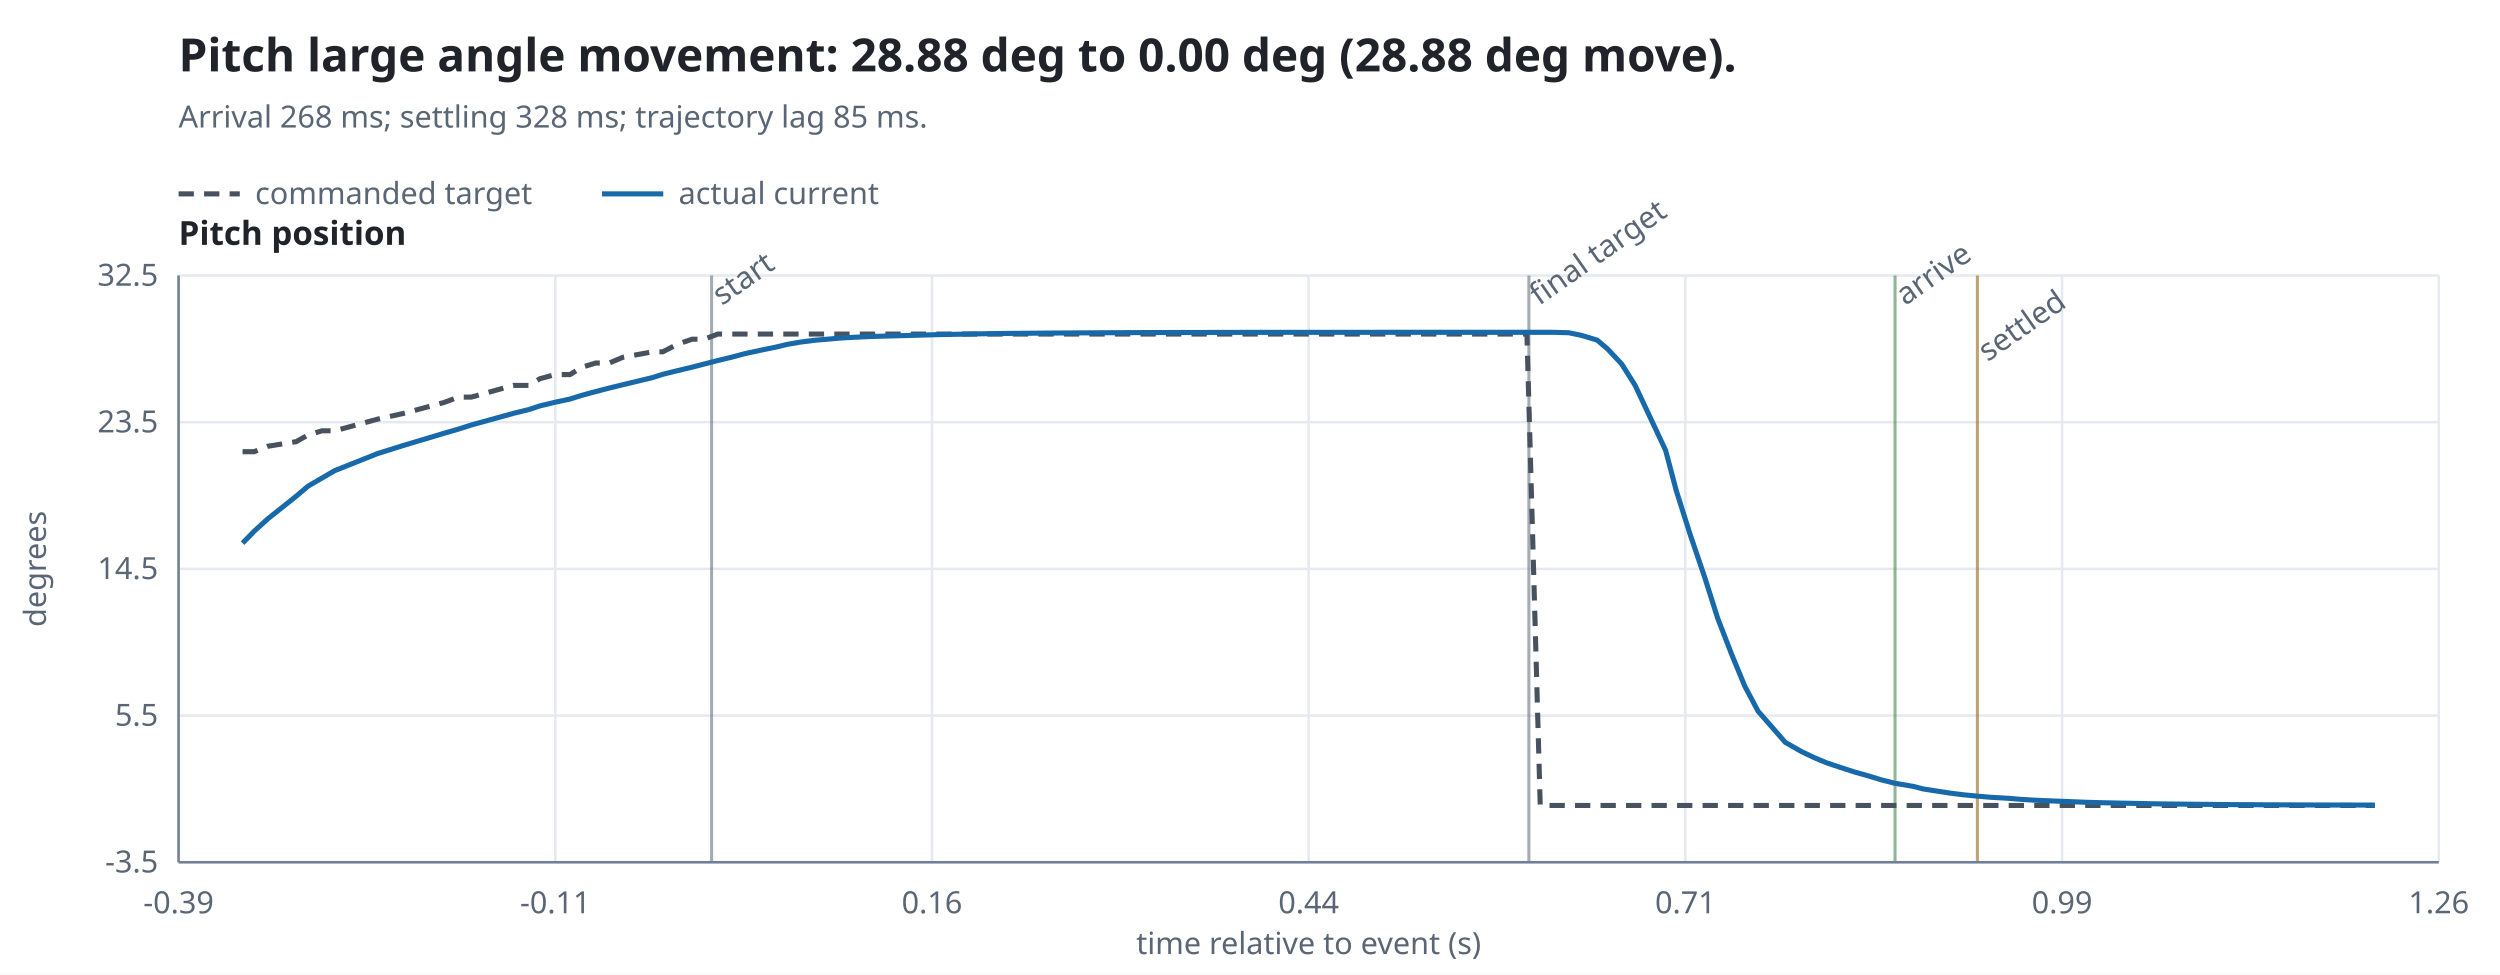
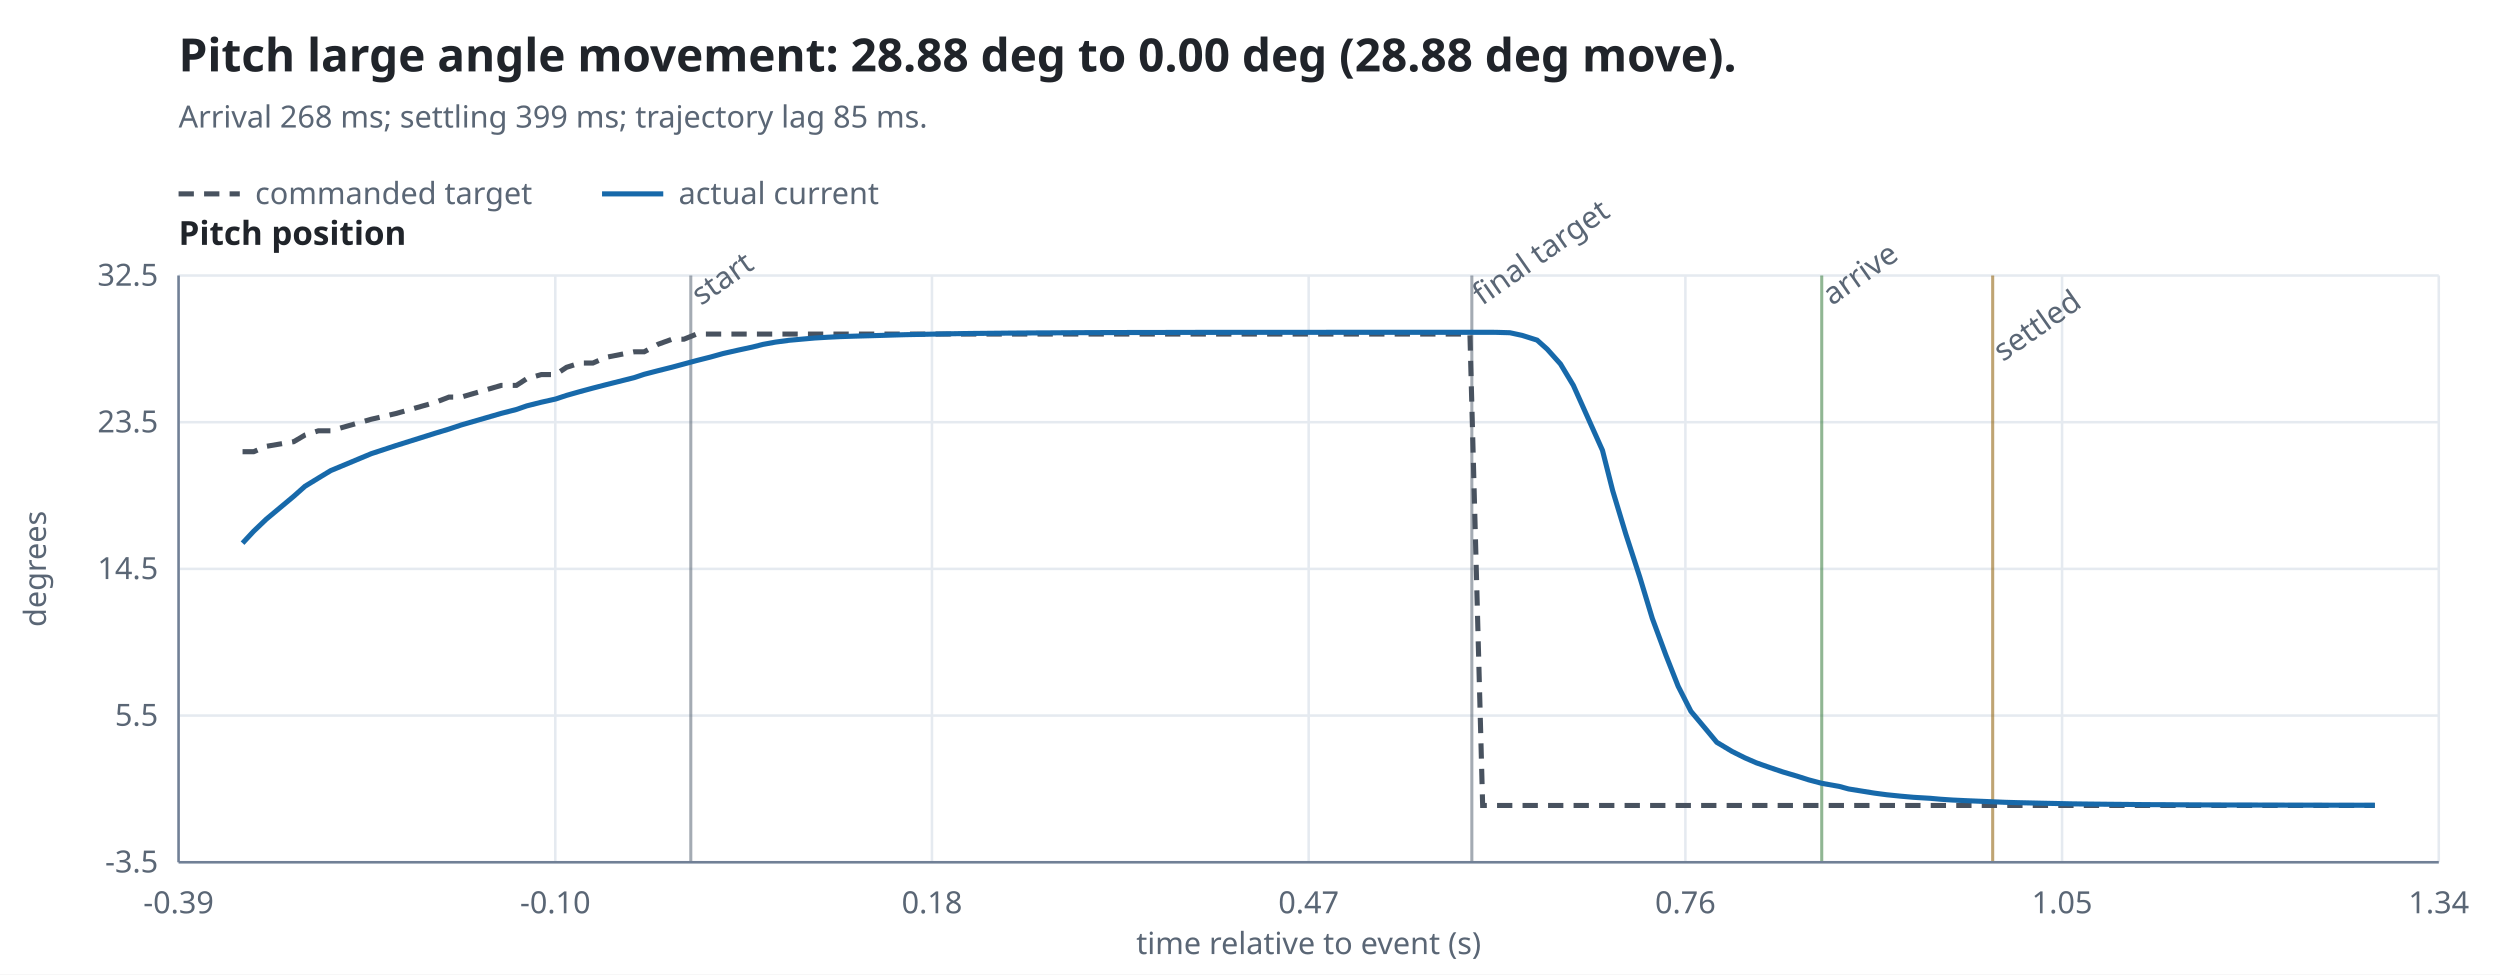
<svg xmlns="http://www.w3.org/2000/svg" viewBox="0 0 980 382" role="img">
  <style>
.axis{stroke:#718096;stroke-width:1}.grid{stroke:#e5eaf0;stroke-width:1}.label{font:12px sans-serif;fill:#5a6675}.title{font:700 18px sans-serif;fill:#20242a}.subtitle{font:12px sans-serif;fill:#5a6675}.panel-title{font:700 13px sans-serif;fill:#20242a}
</style>
  <rect width="980" height="382" fill="#ffffff" />
  <text class="title" x="70" y="28">Pitch large angle movement: 28.88 deg to 0.00 deg (28.88 deg move).</text>
-   <text class="subtitle" x="70" y="50">Arrival 268 ms; settling 328 ms; trajectory lag 85 ms.</text>
+   <text class="subtitle" x="70" y="50">Arrival 268 ms; settling 399 ms; trajectory lag 85 ms.</text>
  <line x1="70" y1="76" x2="94" y2="76" stroke="#48525f" stroke-width="2" stroke-dasharray="6 4" />
  <text class="label" x="100" y="80">commanded target</text>
  <line x1="236" y1="76" x2="260" y2="76" stroke="#1769aa" stroke-width="2" />
  <text class="label" x="266" y="80">actual current</text>
  <text class="panel-title" x="70" y="96">Pitch position</text>
  <line class="grid" x1="70" y1="338.00" x2="956" y2="338.00" />
  <text class="label" x="62" y="342.00" text-anchor="end">-3.5</text>
  <line class="grid" x1="70" y1="280.50" x2="956" y2="280.50" />
  <text class="label" x="62" y="284.50" text-anchor="end">5.5</text>
  <line class="grid" x1="70" y1="223.00" x2="956" y2="223.00" />
  <text class="label" x="62" y="227.00" text-anchor="end">14.5</text>
  <line class="grid" x1="70" y1="165.50" x2="956" y2="165.50" />
  <text class="label" x="62" y="169.50" text-anchor="end">23.5</text>
  <line class="grid" x1="70" y1="108.00" x2="956" y2="108.00" />
  <text class="label" x="62" y="112.00" text-anchor="end">32.5</text>
  <line class="grid" x1="70.00" y1="108" x2="70.00" y2="338" />
  <text class="label" x="70.00" y="358" text-anchor="middle">-0.39</text>
  <line class="grid" x1="217.67" y1="108" x2="217.67" y2="338" />
-   <text class="label" x="217.67" y="358" text-anchor="middle">-0.11</text>
+   <text class="label" x="217.67" y="358" text-anchor="middle">-0.10</text>
  <line class="grid" x1="365.33" y1="108" x2="365.33" y2="338" />
-   <text class="label" x="365.33" y="358" text-anchor="middle">0.16</text>
+   <text class="label" x="365.33" y="358" text-anchor="middle">0.18</text>
  <line class="grid" x1="513.00" y1="108" x2="513.00" y2="338" />
-   <text class="label" x="513.00" y="358" text-anchor="middle">0.44</text>
+   <text class="label" x="513.00" y="358" text-anchor="middle">0.47</text>
  <line class="grid" x1="660.67" y1="108" x2="660.67" y2="338" />
-   <text class="label" x="660.67" y="358" text-anchor="middle">0.71</text>
+   <text class="label" x="660.67" y="358" text-anchor="middle">0.76</text>
  <line class="grid" x1="808.33" y1="108" x2="808.33" y2="338" />
-   <text class="label" x="808.33" y="358" text-anchor="middle">0.99</text>
+   <text class="label" x="808.33" y="358" text-anchor="middle">1.05</text>
  <line class="grid" x1="956.00" y1="108" x2="956.00" y2="338" />
-   <text class="label" x="956.00" y="358" text-anchor="middle">1.26</text>
-   <line x1="278.95" y1="108" x2="278.95" y2="338" stroke="#5a6675" stroke-width="1.2" opacity="0.55" />
-   <text class="label" x="282.95" y="120.00" transform="rotate(-35 282.95 120.00)">start</text>
-   <line x1="599.33" y1="108" x2="599.33" y2="338" stroke="#5a6675" stroke-width="1.2" opacity="0.55" />
-   <text class="label" x="603.33" y="120.00" transform="rotate(-35 603.33 120.00)">final target</text>
-   <line x1="742.85" y1="108" x2="742.85" y2="338" stroke="#347a3a" stroke-width="1.2" opacity="0.55" />
-   <text class="label" x="746.85" y="120.00" transform="rotate(-35 746.85 120.00)">arrive</text>
-   <line x1="775.14" y1="108" x2="775.14" y2="338" stroke="#8a5a00" stroke-width="1.2" opacity="0.55" />
-   <text class="label" x="779.14" y="142.00" transform="rotate(-35 779.14 142.00)">settled</text>
-   <path d="M 95.08,177.07 L 99.63,177.07 L 104.82,174.96 L 116.10,173.13 L 120.70,170.53 L 126.21,168.87 L 131.24,168.87 L 147.88,164.34 L 158.00,162.10 L 174.16,157.73 L 179.75,155.66 L 184.77,155.66 L 201.18,151.08 L 207.41,151.08 L 211.64,148.46 L 217.64,146.83 L 223.47,146.83 L 227.98,143.98 L 233.49,142.31 L 238.79,142.31 L 244.14,140.07 L 255.72,137.91 L 259.81,137.91 L 265.49,134.97 L 271.26,132.97 L 276.10,132.97 L 281.36,130.95 L 287.01,130.95 L 292.17,130.95 L 298.42,130.95 L 304.22,130.95 L 308.57,130.95 L 313.68,130.95 L 319.26,130.95 L 329.85,130.95 L 335.20,130.95 L 340.32,130.95 L 345.83,130.95 L 357.43,130.95 L 362.36,130.95 L 367.08,130.95 L 372.50,130.95 L 383.56,130.95 L 388.65,130.95 L 394.02,130.95 L 399.41,130.95 L 410.43,130.95 L 421.22,130.95 L 426.22,130.95 L 437.57,130.95 L 447.58,130.95 L 453.11,130.95 L 464.20,130.95 L 474.39,130.95 L 479.98,130.95 L 491.21,130.95 L 496.29,130.95 L 501.30,130.95 L 506.89,130.95 L 512.33,130.95 L 517.78,130.95 L 522.93,130.95 L 528.20,130.95 L 533.81,130.95 L 538.89,130.95 L 544.29,130.95 L 549.85,130.95 L 555.00,130.95 L 560.42,130.95 L 571.13,130.95 L 577.06,130.95 L 582.02,130.95 L 588.07,130.95 L 593.23,130.95 L 598.55,130.95 L 603.77,315.74 L 609.06,315.74 L 614.93,315.74 L 619.98,315.74 L 626.11,315.74 L 630.24,315.74 L 635.68,315.74 L 640.97,315.74 L 652.92,315.74 L 657.11,315.74 L 662.49,315.74 L 668.22,315.74 L 673.35,315.74 L 678.92,315.74 L 683.97,315.74 L 689.18,315.74 L 695.34,315.74 L 699.81,315.74 L 706.03,315.74 L 711.30,315.74 L 715.93,315.74 L 721.41,315.74 L 726.96,315.74 L 732.71,315.74 L 737.51,315.74 L 742.85,315.74 L 749.99,315.74 L 753.88,315.74 L 764.43,315.74 L 769.58,315.74 L 775.14,315.74 L 780.44,315.74 L 787.41,315.74 L 791.72,315.74 L 796.46,315.74 L 801.94,315.74 L 812.98,315.74 L 817.98,315.74 L 823.43,315.74 L 829.01,315.74 L 834.16,315.74 L 839.84,315.74 L 844.86,315.74 L 850.13,315.74 L 861.14,315.74 L 868.30,315.74 L 871.78,315.74 L 876.99,315.74 L 882.80,315.74 L 887.84,315.74 L 893.26,315.74 L 899.00,315.74 L 904.18,315.74 L 910.21,315.74 L 915.18,315.74 L 921.74,315.74 L 925.85,315.74 L 930.92,315.74" fill="none" stroke="#48525f" stroke-width="2" stroke-dasharray="6 4" />
-   <path d="M 95.08,212.92 L 99.63,208.25 L 104.82,203.51 L 116.10,194.52 L 120.70,190.61 L 126.21,187.39 L 131.24,184.48 L 147.88,177.84 L 158.00,174.66 L 174.16,169.81 L 179.75,168.20 L 184.77,166.59 L 201.18,162.05 L 207.41,160.52 L 211.64,159.11 L 217.64,157.67 L 223.47,156.42 L 227.98,154.99 L 233.49,153.50 L 238.79,152.13 L 244.14,150.81 L 255.72,148.03 L 259.81,146.73 L 265.49,145.32 L 271.26,143.94 L 276.10,142.69 L 281.36,141.33 L 287.01,139.97 L 292.17,138.59 L 298.42,137.24 L 304.22,136.05 L 308.57,135.00 L 313.68,134.11 L 319.26,133.39 L 329.85,132.49 L 335.20,132.19 L 340.32,131.95 L 345.83,131.78 L 357.43,131.47 L 362.36,131.32 L 367.08,131.19 L 372.50,131.09 L 383.56,130.87 L 388.65,130.79 L 394.02,130.72 L 399.41,130.67 L 410.43,130.57 L 421.22,130.50 L 426.22,130.48 L 437.57,130.41 L 447.58,130.37 L 453.11,130.36 L 464.20,130.33 L 474.39,130.32 L 479.98,130.30 L 491.21,130.29 L 496.29,130.29 L 501.30,130.28 L 506.89,130.28 L 512.33,130.28 L 517.78,130.27 L 522.93,130.27 L 528.20,130.27 L 533.81,130.27 L 538.89,130.27 L 544.29,130.26 L 549.85,130.26 L 555.00,130.26 L 560.42,130.26 L 571.13,130.26 L 577.06,130.26 L 582.02,130.26 L 588.07,130.26 L 593.23,130.26 L 598.55,130.26 L 603.77,130.26 L 609.06,130.27 L 614.93,130.43 L 619.98,131.48 L 626.11,133.33 L 630.24,136.87 L 635.68,142.67 L 640.97,151.06 L 652.92,176.54 L 657.11,192.37 L 662.49,209.37 L 668.22,226.23 L 673.35,242.41 L 678.92,256.79 L 683.97,269.01 L 689.18,278.82 L 695.34,285.85 L 699.81,290.98 L 706.03,294.54 L 711.30,297.06 L 715.93,298.99 L 721.41,300.83 L 726.96,302.62 L 732.71,304.24 L 737.51,305.71 L 742.85,307.06 L 749.99,308.26 L 753.88,309.27 L 764.43,310.90 L 769.58,311.55 L 775.14,312.09 L 780.44,312.54 L 787.41,312.94 L 791.72,313.31 L 796.46,313.61 L 801.94,313.86 L 812.98,314.30 L 817.98,314.50 L 823.43,314.65 L 829.01,314.77 L 834.16,314.88 L 839.84,314.99 L 844.86,315.10 L 850.13,315.17 L 861.14,315.28 L 868.30,315.34 L 871.78,315.38 L 876.99,315.42 L 882.80,315.44 L 887.84,315.48 L 893.26,315.50 L 899.00,315.53 L 904.18,315.55 L 910.21,315.56 L 915.18,315.57 L 921.74,315.58 L 925.85,315.59 L 930.92,315.60" fill="none" stroke="#1769aa" stroke-width="2" />
+   <text class="label" x="956.00" y="358" text-anchor="middle">1.34</text>
+   <line x1="270.79" y1="108" x2="270.79" y2="338" stroke="#5a6675" stroke-width="1.2" opacity="0.55" />
+   <text class="label" x="274.79" y="120.00" transform="rotate(-35 274.79 120.00)">start</text>
+   <line x1="576.96" y1="108" x2="576.96" y2="338" stroke="#5a6675" stroke-width="1.2" opacity="0.55" />
+   <text class="label" x="580.96" y="120.00" transform="rotate(-35 580.96 120.00)">final target</text>
+   <line x1="714.12" y1="108" x2="714.12" y2="338" stroke="#347a3a" stroke-width="1.2" opacity="0.55" />
+   <text class="label" x="718.12" y="120.00" transform="rotate(-35 718.12 120.00)">arrive</text>
+   <line x1="781.13" y1="108" x2="781.13" y2="338" stroke="#8a5a00" stroke-width="1.2" opacity="0.55" />
+   <text class="label" x="785.13" y="142.00" transform="rotate(-35 785.13 142.00)">settled</text>
+   <path d="M 95.08,177.07 L 99.43,177.07 L 104.39,174.96 L 115.17,173.13 L 119.57,170.53 L 124.83,168.87 L 129.63,168.87 L 145.54,164.34 L 155.21,162.10 L 170.65,157.73 L 175.99,155.66 L 180.79,155.66 L 196.47,151.08 L 202.43,151.08 L 206.47,148.46 L 212.20,146.83 L 217.78,146.83 L 222.09,143.98 L 227.35,142.31 L 232.42,142.31 L 237.53,140.07 L 248.60,137.91 L 252.50,137.91 L 257.93,134.97 L 263.44,132.97 L 268.07,132.97 L 273.10,130.95 L 278.49,130.95 L 283.43,130.95 L 289.40,130.95 L 294.94,130.95 L 299.10,130.95 L 303.98,130.95 L 309.32,130.95 L 319.43,130.95 L 324.55,130.95 L 329.44,130.95 L 334.71,130.95 L 345.79,130.95 L 350.50,130.95 L 355.02,130.95 L 360.19,130.95 L 370.76,130.95 L 375.63,130.95 L 380.76,130.95 L 385.91,130.95 L 396.44,130.95 L 406.76,130.95 L 411.53,130.95 L 422.38,130.95 L 431.94,130.95 L 437.23,130.95 L 447.83,130.95 L 457.56,130.95 L 462.90,130.95 L 473.64,130.95 L 478.49,130.95 L 483.28,130.95 L 488.62,130.95 L 493.82,130.95 L 499.03,130.95 L 503.95,130.95 L 508.98,130.95 L 514.35,130.95 L 519.20,130.95 L 524.37,130.95 L 529.67,130.95 L 534.59,130.95 L 539.78,130.95 L 550.02,130.95 L 555.68,130.95 L 560.42,130.95 L 566.20,130.95 L 571.13,130.95 L 576.21,130.95 L 581.20,315.74 L 586.26,315.74 L 591.87,315.74 L 596.70,315.74 L 602.55,315.74 L 606.50,315.74 L 611.70,315.74 L 616.75,315.74 L 628.17,315.74 L 632.18,315.74 L 637.32,315.74 L 642.80,315.74 L 647.70,315.74 L 653.02,315.74 L 657.84,315.74 L 662.83,315.74 L 668.72,315.74 L 672.98,315.74 L 678.92,315.74 L 683.97,315.74 L 688.39,315.74 L 693.62,315.74 L 698.93,315.74 L 704.42,315.74 L 709.02,315.74 L 714.12,315.74 L 720.94,315.74 L 724.65,315.74 L 734.74,315.74 L 739.66,315.74 L 744.97,315.74 L 750.04,315.74 L 756.70,315.74 L 760.82,315.74 L 765.34,315.74 L 770.58,315.74 L 781.13,315.74 L 785.91,315.74 L 791.12,315.74 L 796.45,315.74 L 801.37,315.74 L 806.80,315.74 L 811.60,315.74 L 816.64,315.74 L 827.16,315.74 L 834.00,315.74 L 837.33,315.74 L 842.31,315.74 L 847.86,315.74 L 852.67,315.74 L 857.86,315.74 L 863.34,315.74 L 868.28,315.74 L 874.05,315.74 L 878.80,315.74 L 885.07,315.74 L 889.00,315.74 L 893.85,315.74 L 899.30,315.74 L 905.31,315.74 L 909.28,315.74 L 914.54,315.74 L 919.32,315.74 L 924.58,315.74 L 930.92,315.74" fill="none" stroke="#48525f" stroke-width="2" stroke-dasharray="6 4" />
+   <path d="M 95.08,212.92 L 99.43,208.25 L 104.39,203.51 L 115.17,194.52 L 119.57,190.61 L 124.83,187.39 L 129.63,184.48 L 145.54,177.84 L 155.21,174.66 L 170.65,169.81 L 175.99,168.20 L 180.79,166.59 L 196.47,162.05 L 202.43,160.52 L 206.47,159.11 L 212.20,157.67 L 217.78,156.42 L 222.09,154.99 L 227.35,153.50 L 232.42,152.13 L 237.53,150.81 L 248.60,148.03 L 252.50,146.73 L 257.93,145.32 L 263.44,143.94 L 268.07,142.69 L 273.10,141.33 L 278.49,139.97 L 283.43,138.59 L 289.40,137.24 L 294.94,136.05 L 299.10,135.00 L 303.98,134.11 L 309.32,133.39 L 319.43,132.49 L 324.55,132.19 L 329.44,131.95 L 334.71,131.78 L 345.79,131.47 L 350.50,131.32 L 355.02,131.19 L 360.19,131.09 L 370.76,130.87 L 375.63,130.79 L 380.76,130.72 L 385.91,130.67 L 396.44,130.57 L 406.76,130.50 L 411.53,130.48 L 422.38,130.41 L 431.94,130.37 L 437.23,130.36 L 447.83,130.33 L 457.56,130.32 L 462.90,130.30 L 473.64,130.29 L 478.49,130.29 L 483.28,130.28 L 488.62,130.28 L 493.82,130.28 L 499.03,130.27 L 503.95,130.27 L 508.98,130.27 L 514.35,130.27 L 519.20,130.27 L 524.37,130.26 L 529.67,130.26 L 534.59,130.26 L 539.78,130.26 L 550.02,130.26 L 555.68,130.26 L 560.42,130.26 L 566.20,130.26 L 571.13,130.26 L 576.21,130.26 L 581.20,130.26 L 586.26,130.27 L 591.87,130.43 L 596.70,131.48 L 602.55,133.33 L 606.50,136.87 L 611.70,142.67 L 616.75,151.06 L 628.17,176.54 L 632.18,192.37 L 637.32,209.37 L 642.80,226.23 L 647.70,242.41 L 653.02,256.79 L 657.84,269.01 L 662.83,278.82 L 668.72,285.85 L 672.98,290.98 L 678.92,294.54 L 683.97,297.06 L 688.39,298.99 L 693.62,300.83 L 698.93,302.62 L 704.42,304.24 L 709.02,305.71 L 714.12,307.06 L 720.94,308.26 L 724.65,309.27 L 734.74,310.90 L 739.66,311.55 L 744.97,312.09 L 750.04,312.54 L 756.70,312.94 L 760.82,313.31 L 765.34,313.61 L 770.58,313.86 L 781.13,314.30 L 785.91,314.50 L 791.12,314.65 L 796.45,314.77 L 801.37,314.88 L 806.80,314.99 L 811.60,315.10 L 816.64,315.17 L 827.16,315.28 L 834.00,315.34 L 837.33,315.38 L 842.31,315.42 L 847.86,315.44 L 852.67,315.48 L 857.86,315.50 L 863.34,315.53 L 868.28,315.55 L 874.05,315.56 L 878.80,315.57 L 885.07,315.58 L 889.00,315.59 L 893.85,315.60 L 899.30,315.62 L 905.31,315.63 L 909.28,315.63 L 914.54,315.64 L 919.32,315.65 L 924.58,315.65 L 930.92,315.65" fill="none" stroke="#1769aa" stroke-width="2" />
  <line class="axis" x1="70" y1="338" x2="956" y2="338" />
  <line class="axis" x1="70" y1="108" x2="70" y2="338" />
  <text class="label" x="18" y="223.00" transform="rotate(-90 18 223.00)" text-anchor="middle">degrees</text>
  <text class="label" x="513.0" y="374" text-anchor="middle">time relative to event (s)</text>
</svg>
